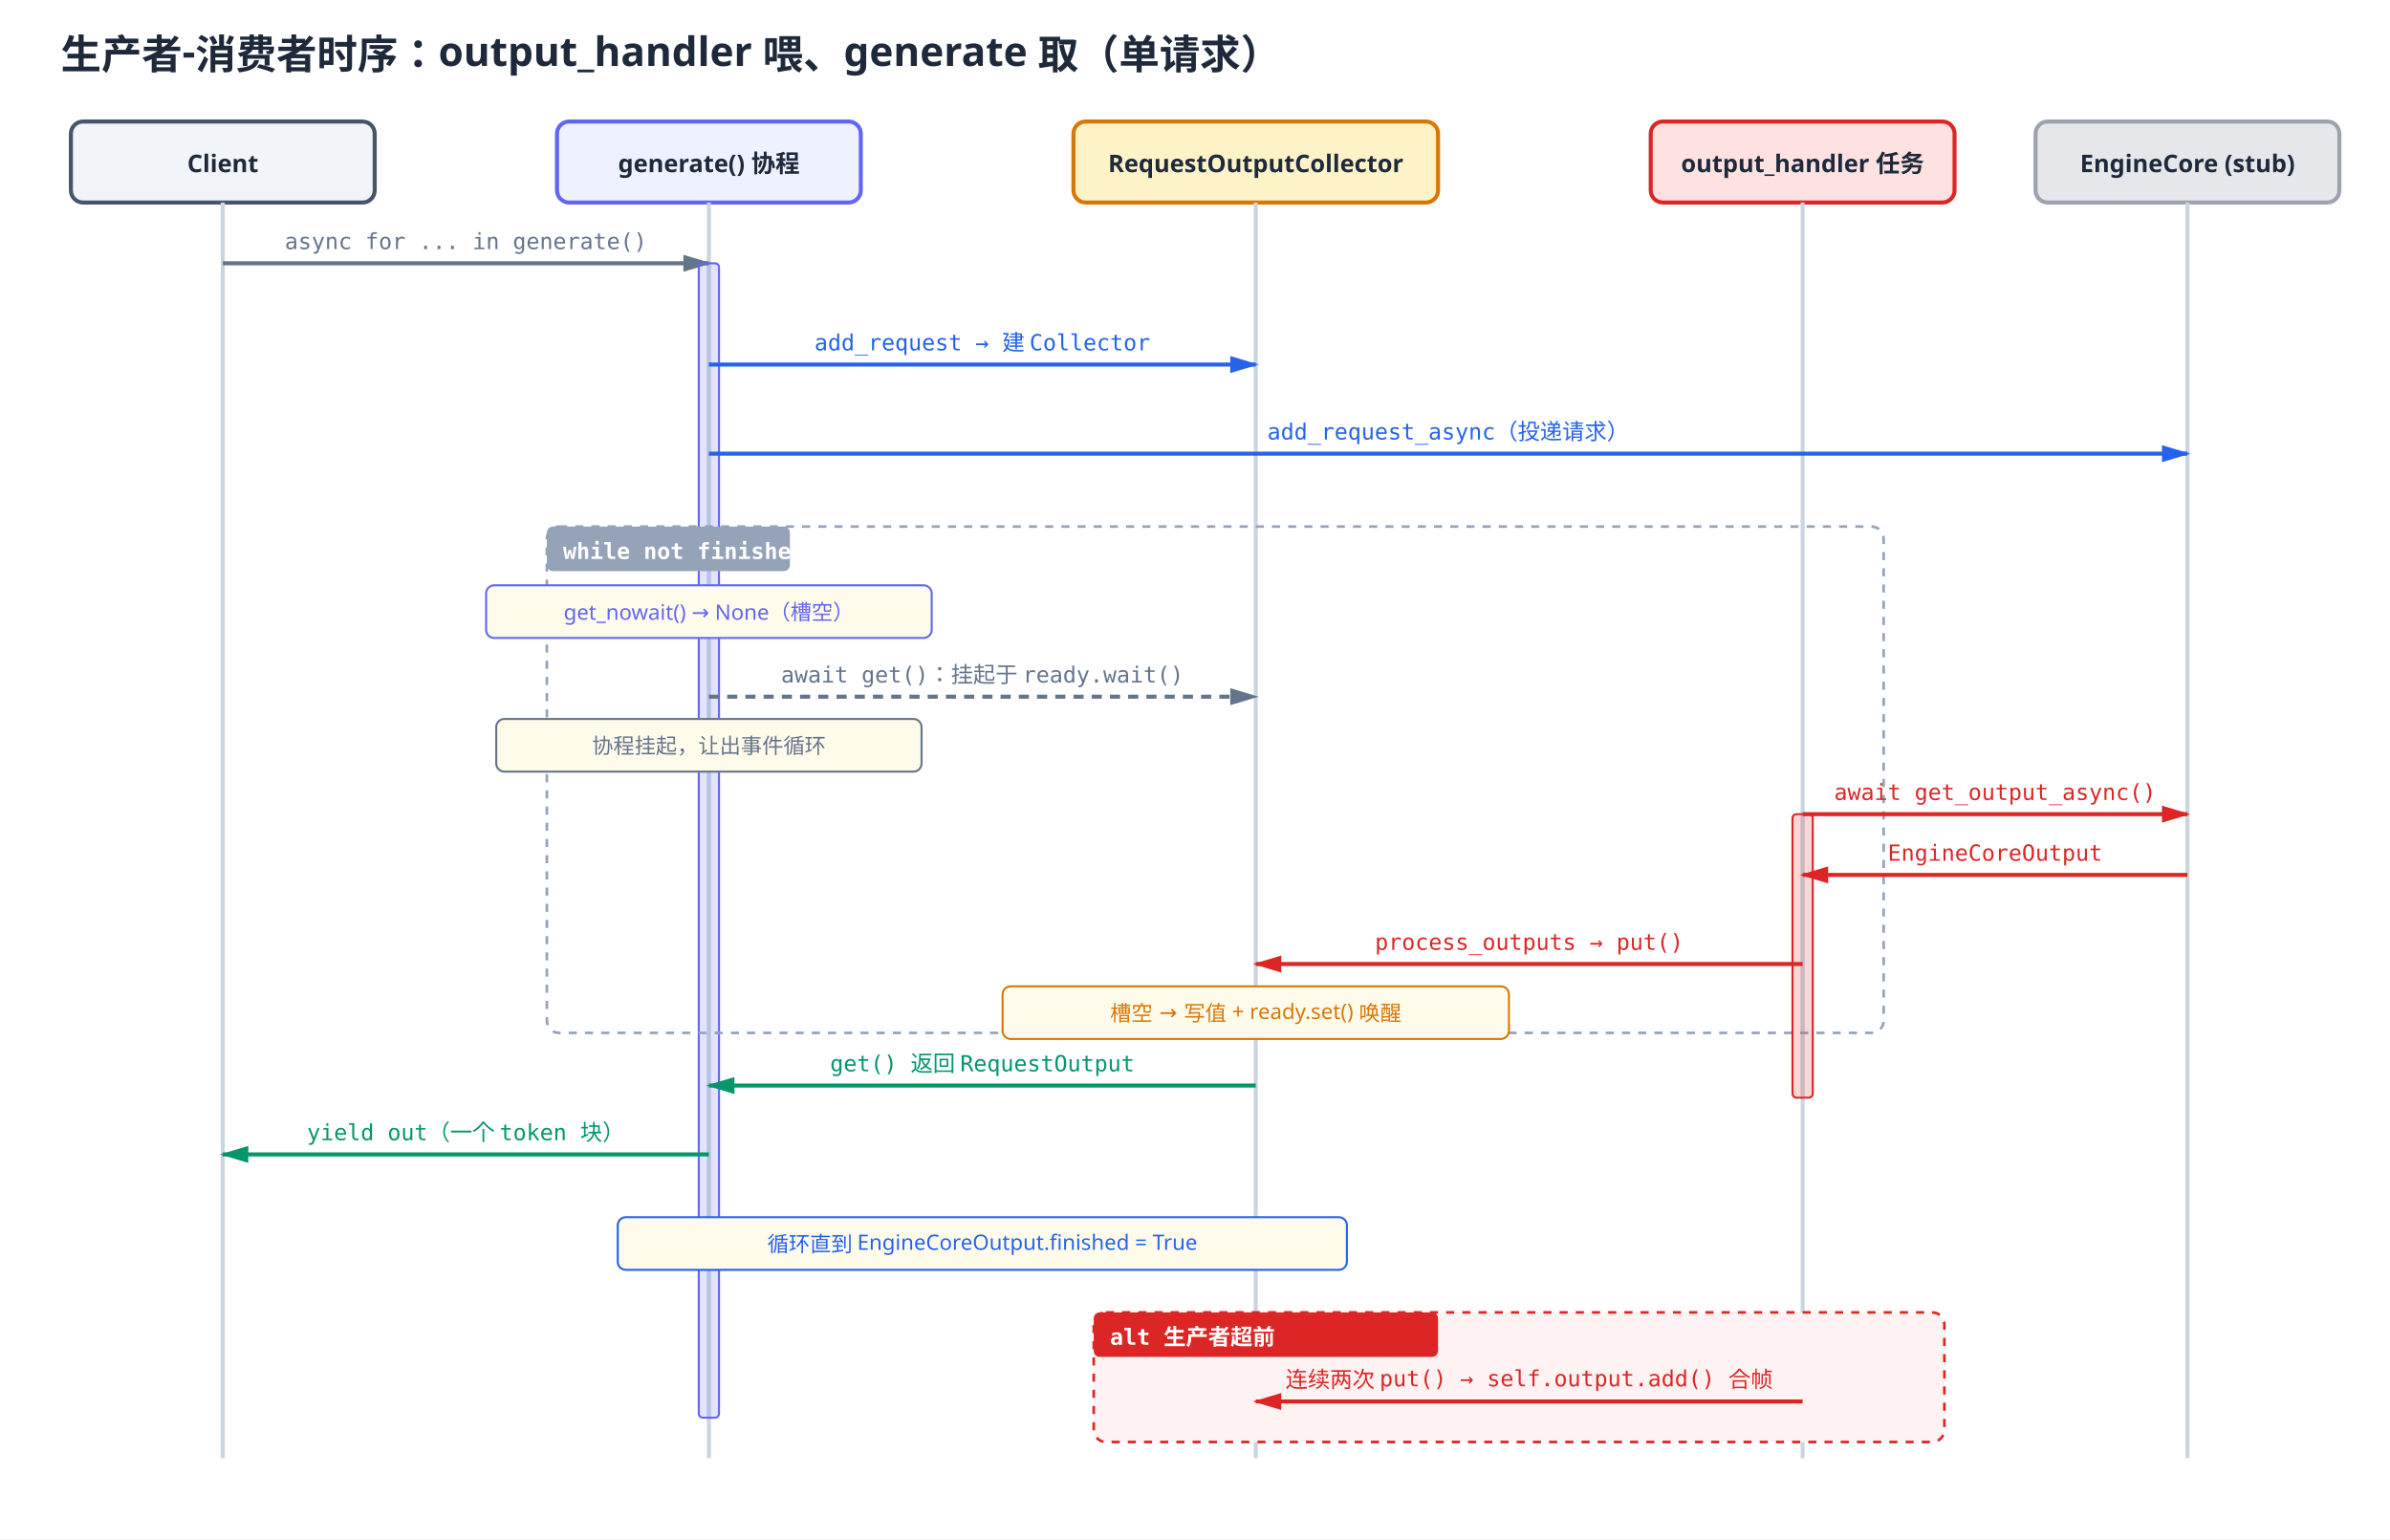
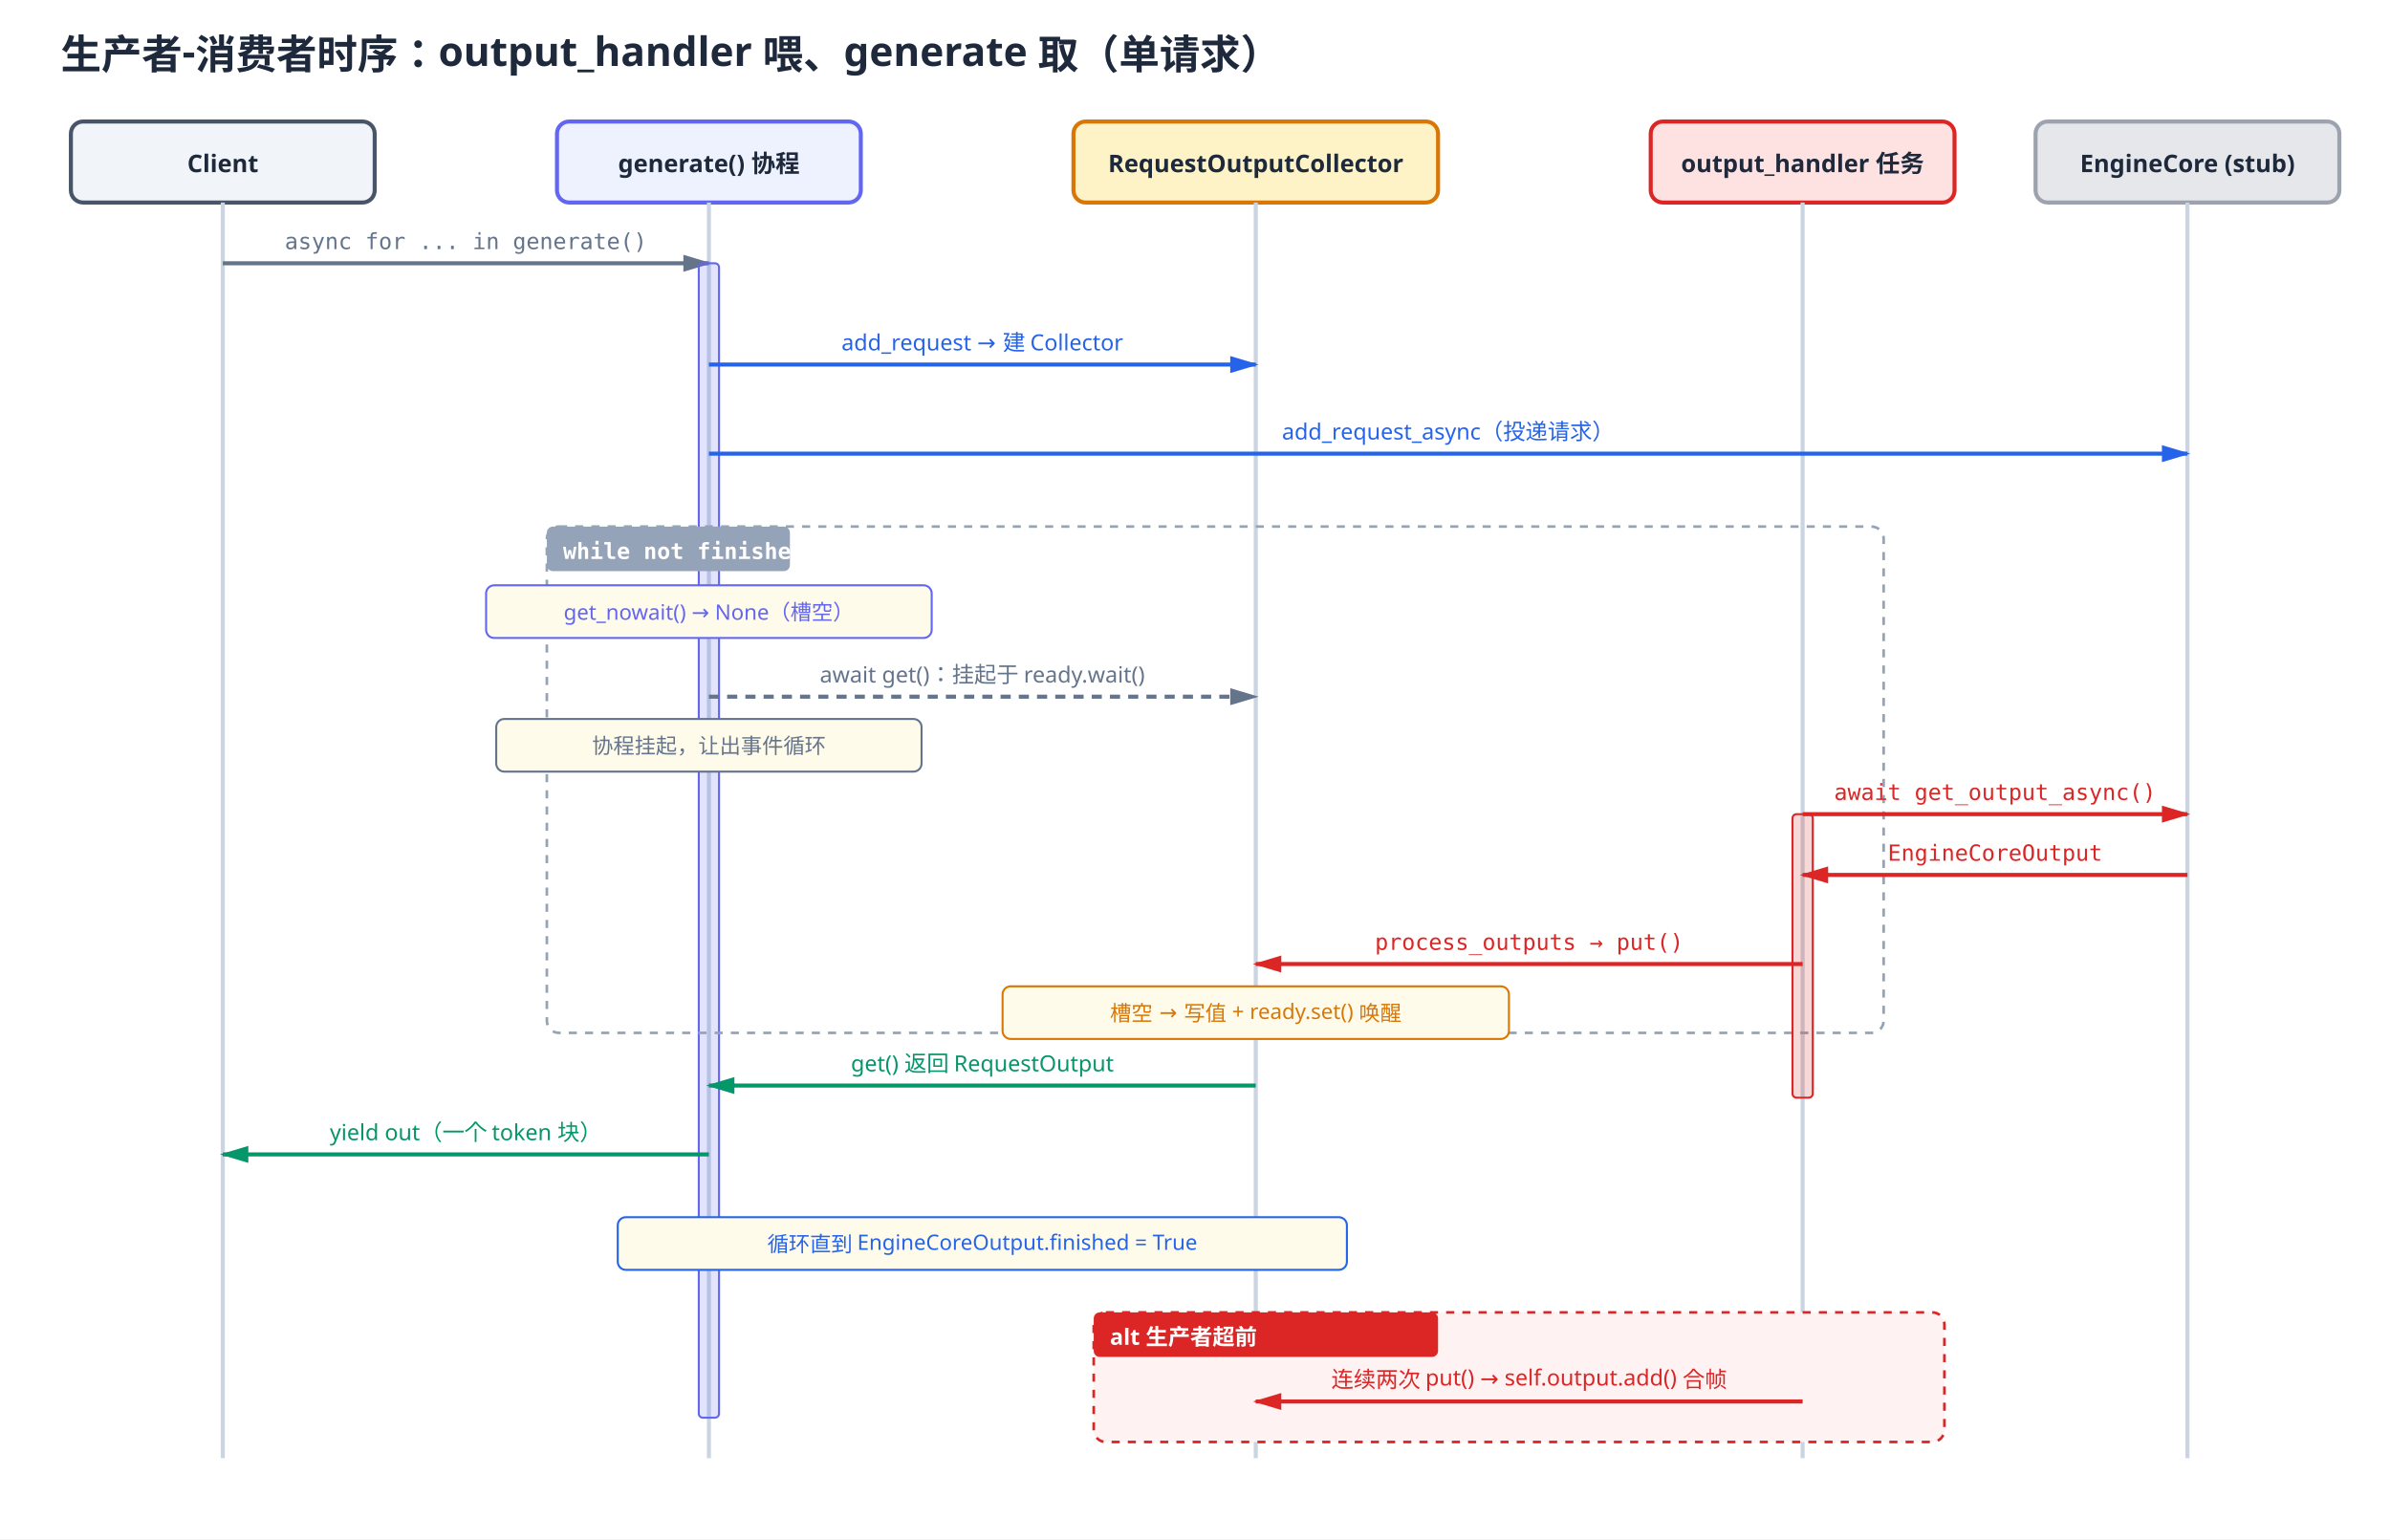
<svg xmlns="http://www.w3.org/2000/svg" viewBox="0 0 1180 760">
  <defs>
    <marker id="am" viewBox="0 0 10 6" refX="9" refY="3" markerWidth="7" markerHeight="5" orient="auto">
      <path d="M0,0 L10,3 L0,6 Z" fill="#64748b" />
    </marker>
    <marker id="ar" viewBox="0 0 10 6" refX="9" refY="3" markerWidth="7" markerHeight="5" orient="auto">
      <path d="M0,0 L10,3 L0,6 Z" fill="#2563eb" />
    </marker>
    <marker id="ao" viewBox="0 0 10 6" refX="9" refY="3" markerWidth="7" markerHeight="5" orient="auto">
      <path d="M0,0 L10,3 L0,6 Z" fill="#dc2626" />
    </marker>
    <marker id="ag" viewBox="0 0 10 6" refX="9" refY="3" markerWidth="7" markerHeight="5" orient="auto">
      <path d="M0,0 L10,3 L0,6 Z" fill="#059669" />
    </marker>
  </defs>
  <rect width="1180" height="760" fill="white" />
-   <text x="30" y="34" font-family="sans-serif" font-size="20" font-weight="bold" fill="#1e293b">生产者-消费者时序：output_handler 喂、generate 取（单请求）</text>
+   <text x="30" y="34" font-family="Droid Sans Fallback" font-size="20" font-weight="bold" fill="#1e293b">生产者-消费者时序：output_handler 喂、generate 取（单请求）</text>
  <rect x="35" y="60" width="150" height="40" rx="6" fill="#f1f5f9" stroke="#475569" stroke-width="2" />
  <text x="110" y="85" text-anchor="middle" font-family="sans-serif" font-size="12" font-weight="bold" fill="#1e293b">Client</text>
  <rect x="109" y="100" width="2" height="620" fill="#cbd5e1" />
  <rect x="275" y="60" width="150" height="40" rx="6" fill="#eef2ff" stroke="#6366f1" stroke-width="2" />
-   <text x="350" y="85" text-anchor="middle" font-family="sans-serif" font-size="12" font-weight="bold" fill="#1e293b">generate() 协程</text>
+   <text x="350" y="85" text-anchor="middle" font-family="Droid Sans Fallback" font-size="12" font-weight="bold" fill="#1e293b">generate() 协程</text>
  <rect x="349" y="100" width="2" height="620" fill="#cbd5e1" />
  <rect x="530" y="60" width="180" height="40" rx="6" fill="#fef3c7" stroke="#d97706" stroke-width="2" />
  <text x="620" y="85" text-anchor="middle" font-family="sans-serif" font-size="12" font-weight="bold" fill="#1e293b">RequestOutputCollector</text>
  <rect x="619" y="100" width="2" height="620" fill="#cbd5e1" />
  <rect x="815" y="60" width="150" height="40" rx="6" fill="#fee2e2" stroke="#dc2626" stroke-width="2" />
-   <text x="890" y="85" text-anchor="middle" font-family="sans-serif" font-size="12" font-weight="bold" fill="#1e293b">output_handler 任务</text>
+   <text x="890" y="85" text-anchor="middle" font-family="Droid Sans Fallback" font-size="12" font-weight="bold" fill="#1e293b">output_handler 任务</text>
  <rect x="889" y="100" width="2" height="620" fill="#cbd5e1" />
  <rect x="1005" y="60" width="150" height="40" rx="6" fill="#e5e7eb" stroke="#9ca3af" stroke-width="2" />
  <text x="1080" y="85" text-anchor="middle" font-family="sans-serif" font-size="12" font-weight="bold" fill="#1e293b">EngineCore (stub)</text>
  <rect x="1079" y="100" width="2" height="620" fill="#cbd5e1" />
  <path d="M110,130 L350,130" fill="none" stroke="#64748b" stroke-width="2" marker-end="url(#am)" />
  <text x="230" y="123" text-anchor="middle" font-family="monospace" font-size="11" fill="#64748b">async for ... in generate()</text>
  <rect x="345" y="130" width="10" height="570" rx="2" fill="#6366f1" fill-opacity="0.18" stroke="#6366f1" stroke-width="1" />
  <path d="M350,180 L620,180" fill="none" stroke="#2563eb" stroke-width="2" marker-end="url(#ar)" />
-   <text x="485" y="173" text-anchor="middle" font-family="monospace" font-size="11" fill="#2563eb">add_request → 建 Collector</text>
+   <text x="485" y="173" text-anchor="middle" font-family="Droid Sans Fallback" font-size="11" fill="#2563eb">add_request → 建 Collector</text>
  <path d="M350,224 L1080,224" fill="none" stroke="#2563eb" stroke-width="2" marker-end="url(#ar)" />
-   <text x="715" y="217" text-anchor="middle" font-family="monospace" font-size="11" fill="#2563eb">add_request_async（投递请求）</text>
+   <text x="715" y="217" text-anchor="middle" font-family="Droid Sans Fallback" font-size="11" fill="#2563eb">add_request_async（投递请求）</text>
  <rect x="270" y="260" width="660" height="250" rx="6" fill="none" stroke="#94a3b8" stroke-width="1.3" stroke-dasharray="4,4" />
  <rect x="270" y="260" width="120" height="22" rx="3" fill="#94a3b8" />
  <text x="278" y="276" font-family="monospace" font-size="11" font-weight="bold" fill="white">while not finished</text>
  <rect x="240" y="289" width="220" height="26" rx="4" fill="#fffbeb" stroke="#6366f1" stroke-width="1" />
-   <text x="350" y="306" text-anchor="middle" font-family="sans-serif" font-size="10.5" fill="#6366f1">get_nowait() → None（槽空）</text>
+   <text x="350" y="306" text-anchor="middle" font-family="Droid Sans Fallback" font-size="10.5" fill="#6366f1">get_nowait() → None（槽空）</text>
  <path d="M350,344 L620,344" fill="none" stroke="#64748b" stroke-width="2" stroke-dasharray="5,4" marker-end="url(#am)" />
-   <text x="485" y="337" text-anchor="middle" font-family="monospace" font-size="11" fill="#64748b">await get()：挂起于 ready.wait()</text>
+   <text x="485" y="337" text-anchor="middle" font-family="Droid Sans Fallback" font-size="11" fill="#64748b">await get()：挂起于 ready.wait()</text>
  <rect x="245" y="355" width="210" height="26" rx="4" fill="#fffbeb" stroke="#64748b" stroke-width="1" />
-   <text x="350" y="372" text-anchor="middle" font-family="sans-serif" font-size="10.5" fill="#64748b">协程挂起，让出事件循环</text>
+   <text x="350" y="372" text-anchor="middle" font-family="Droid Sans Fallback" font-size="10.5" fill="#64748b">协程挂起，让出事件循环</text>
  <path d="M890,402 L1080,402" fill="none" stroke="#dc2626" stroke-width="2" marker-end="url(#ao)" />
  <text x="985" y="395" text-anchor="middle" font-family="monospace" font-size="11" fill="#dc2626">await get_output_async()</text>
  <path d="M1080,432 L890,432" fill="none" stroke="#dc2626" stroke-width="2" marker-end="url(#ao)" />
  <text x="985" y="425" text-anchor="middle" font-family="monospace" font-size="11" fill="#dc2626">EngineCoreOutput</text>
  <rect x="885" y="402" width="10" height="140" rx="2" fill="#dc2626" fill-opacity="0.18" stroke="#dc2626" stroke-width="1" />
  <path d="M890,476 L620,476" fill="none" stroke="#dc2626" stroke-width="2" marker-end="url(#ao)" />
  <text x="755" y="469" text-anchor="middle" font-family="monospace" font-size="11" fill="#dc2626">process_outputs → put()</text>
  <rect x="495" y="487" width="250" height="26" rx="4" fill="#fffbeb" stroke="#d97706" stroke-width="1" />
-   <text x="620" y="504" text-anchor="middle" font-family="sans-serif" font-size="10.5" fill="#d97706">槽空 → 写值 + ready.set() 唤醒</text>
+   <text x="620" y="504" text-anchor="middle" font-family="Droid Sans Fallback" font-size="10.5" fill="#d97706">槽空 → 写值 + ready.set() 唤醒</text>
  <path d="M620,536 L350,536" fill="none" stroke="#059669" stroke-width="2" marker-end="url(#ag)" />
-   <text x="485" y="529" text-anchor="middle" font-family="monospace" font-size="11" fill="#059669">get() 返回 RequestOutput</text>
+   <text x="485" y="529" text-anchor="middle" font-family="Droid Sans Fallback" font-size="11" fill="#059669">get() 返回 RequestOutput</text>
  <path d="M350,570 L110,570" fill="none" stroke="#059669" stroke-width="2" marker-end="url(#ag)" />
-   <text x="230" y="563" text-anchor="middle" font-family="monospace" font-size="11" fill="#059669">yield out（一个 token 块）</text>
+   <text x="230" y="563" text-anchor="middle" font-family="Droid Sans Fallback" font-size="11" fill="#059669">yield out（一个 token 块）</text>
  <rect x="305" y="601" width="360" height="26" rx="4" fill="#fffbeb" stroke="#2563eb" stroke-width="1" />
-   <text x="485" y="618" text-anchor="middle" font-family="sans-serif" font-size="10.5" fill="#2563eb">循环直到 EngineCoreOutput.finished = True</text>
+   <text x="485" y="618" text-anchor="middle" font-family="Droid Sans Fallback" font-size="10.5" fill="#2563eb">循环直到 EngineCoreOutput.finished = True</text>
  <rect x="540" y="648" width="420" height="64" rx="6" fill="#fef2f2" stroke="#dc2626" stroke-width="1.3" stroke-dasharray="4,4" />
  <rect x="540" y="648" width="170" height="22" rx="3" fill="#dc2626" />
-   <text x="548" y="664" font-family="monospace" font-size="11" font-weight="bold" fill="white">alt 生产者超前</text>
+   <text x="548" y="664" font-family="Droid Sans Fallback" font-size="11" font-weight="bold" fill="white">alt 生产者超前</text>
  <path d="M890,692 L620,692" fill="none" stroke="#dc2626" stroke-width="2" marker-end="url(#ao)" />
-   <text x="755" y="685" text-anchor="middle" font-family="monospace" font-size="11" fill="#dc2626">连续两次 put() → self.output.add() 合帧</text>
+   <text x="755" y="685" text-anchor="middle" font-family="Droid Sans Fallback" font-size="11" fill="#dc2626">连续两次 put() → self.output.add() 合帧</text>
</svg>
